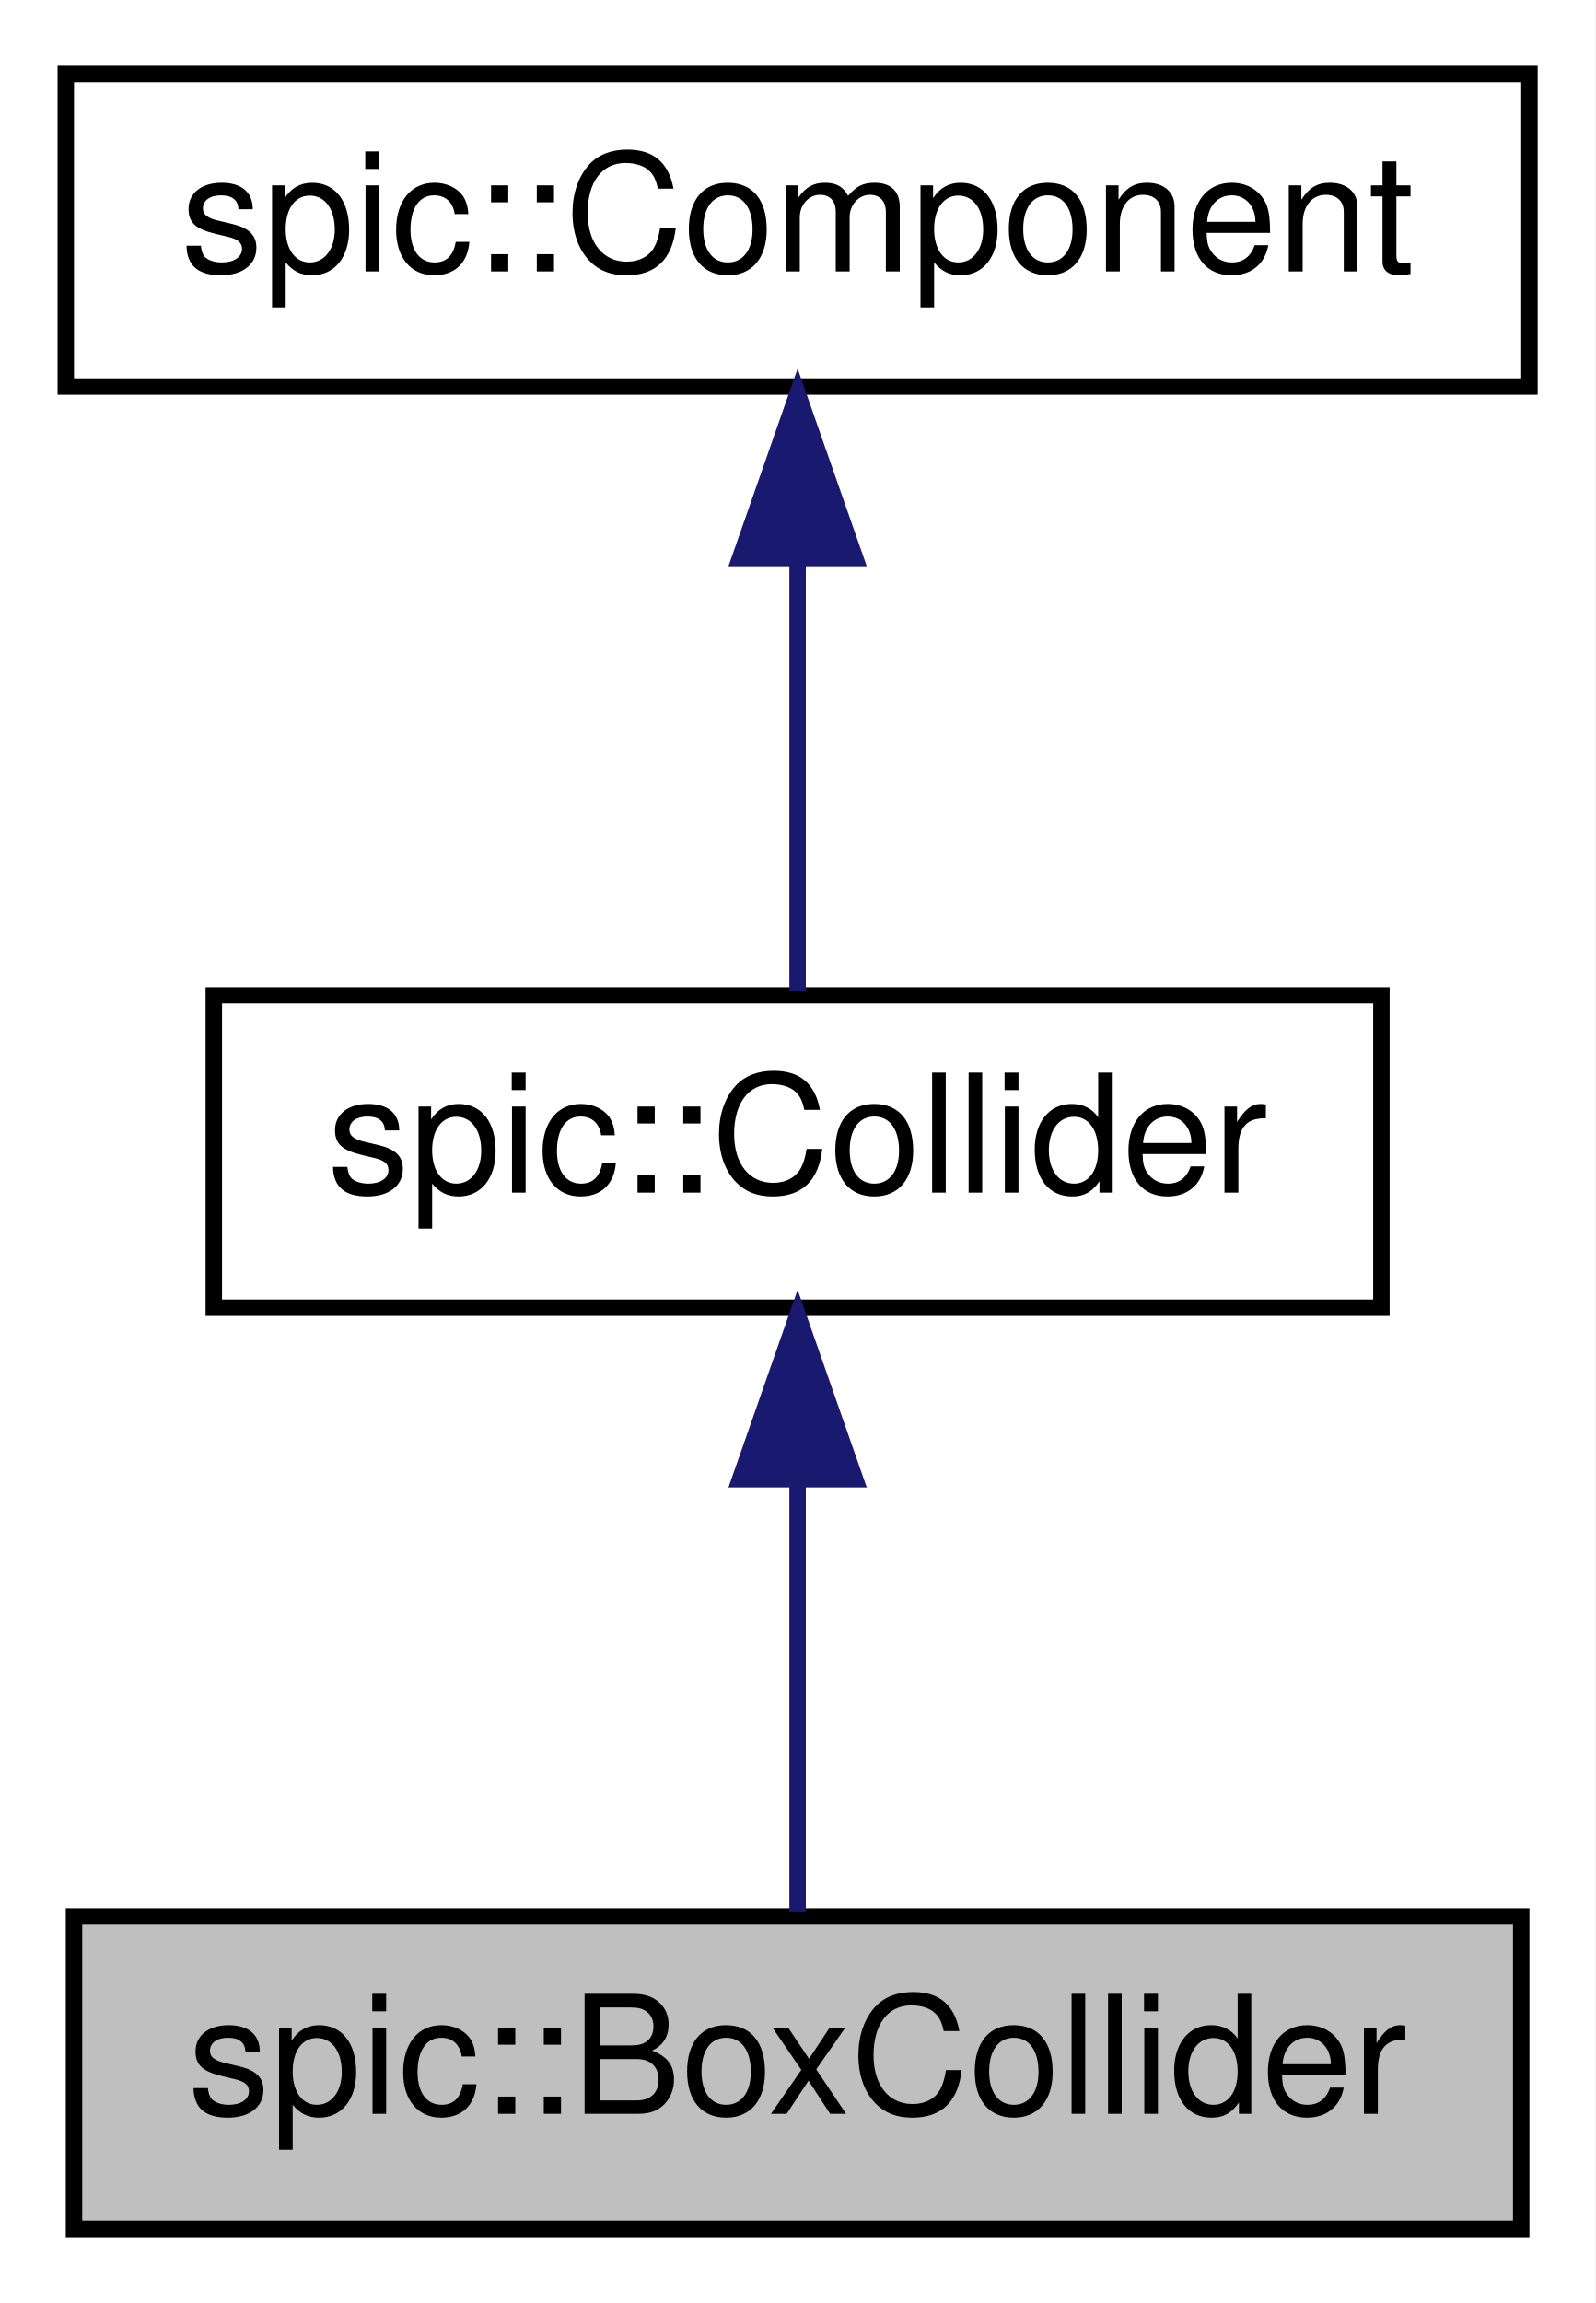
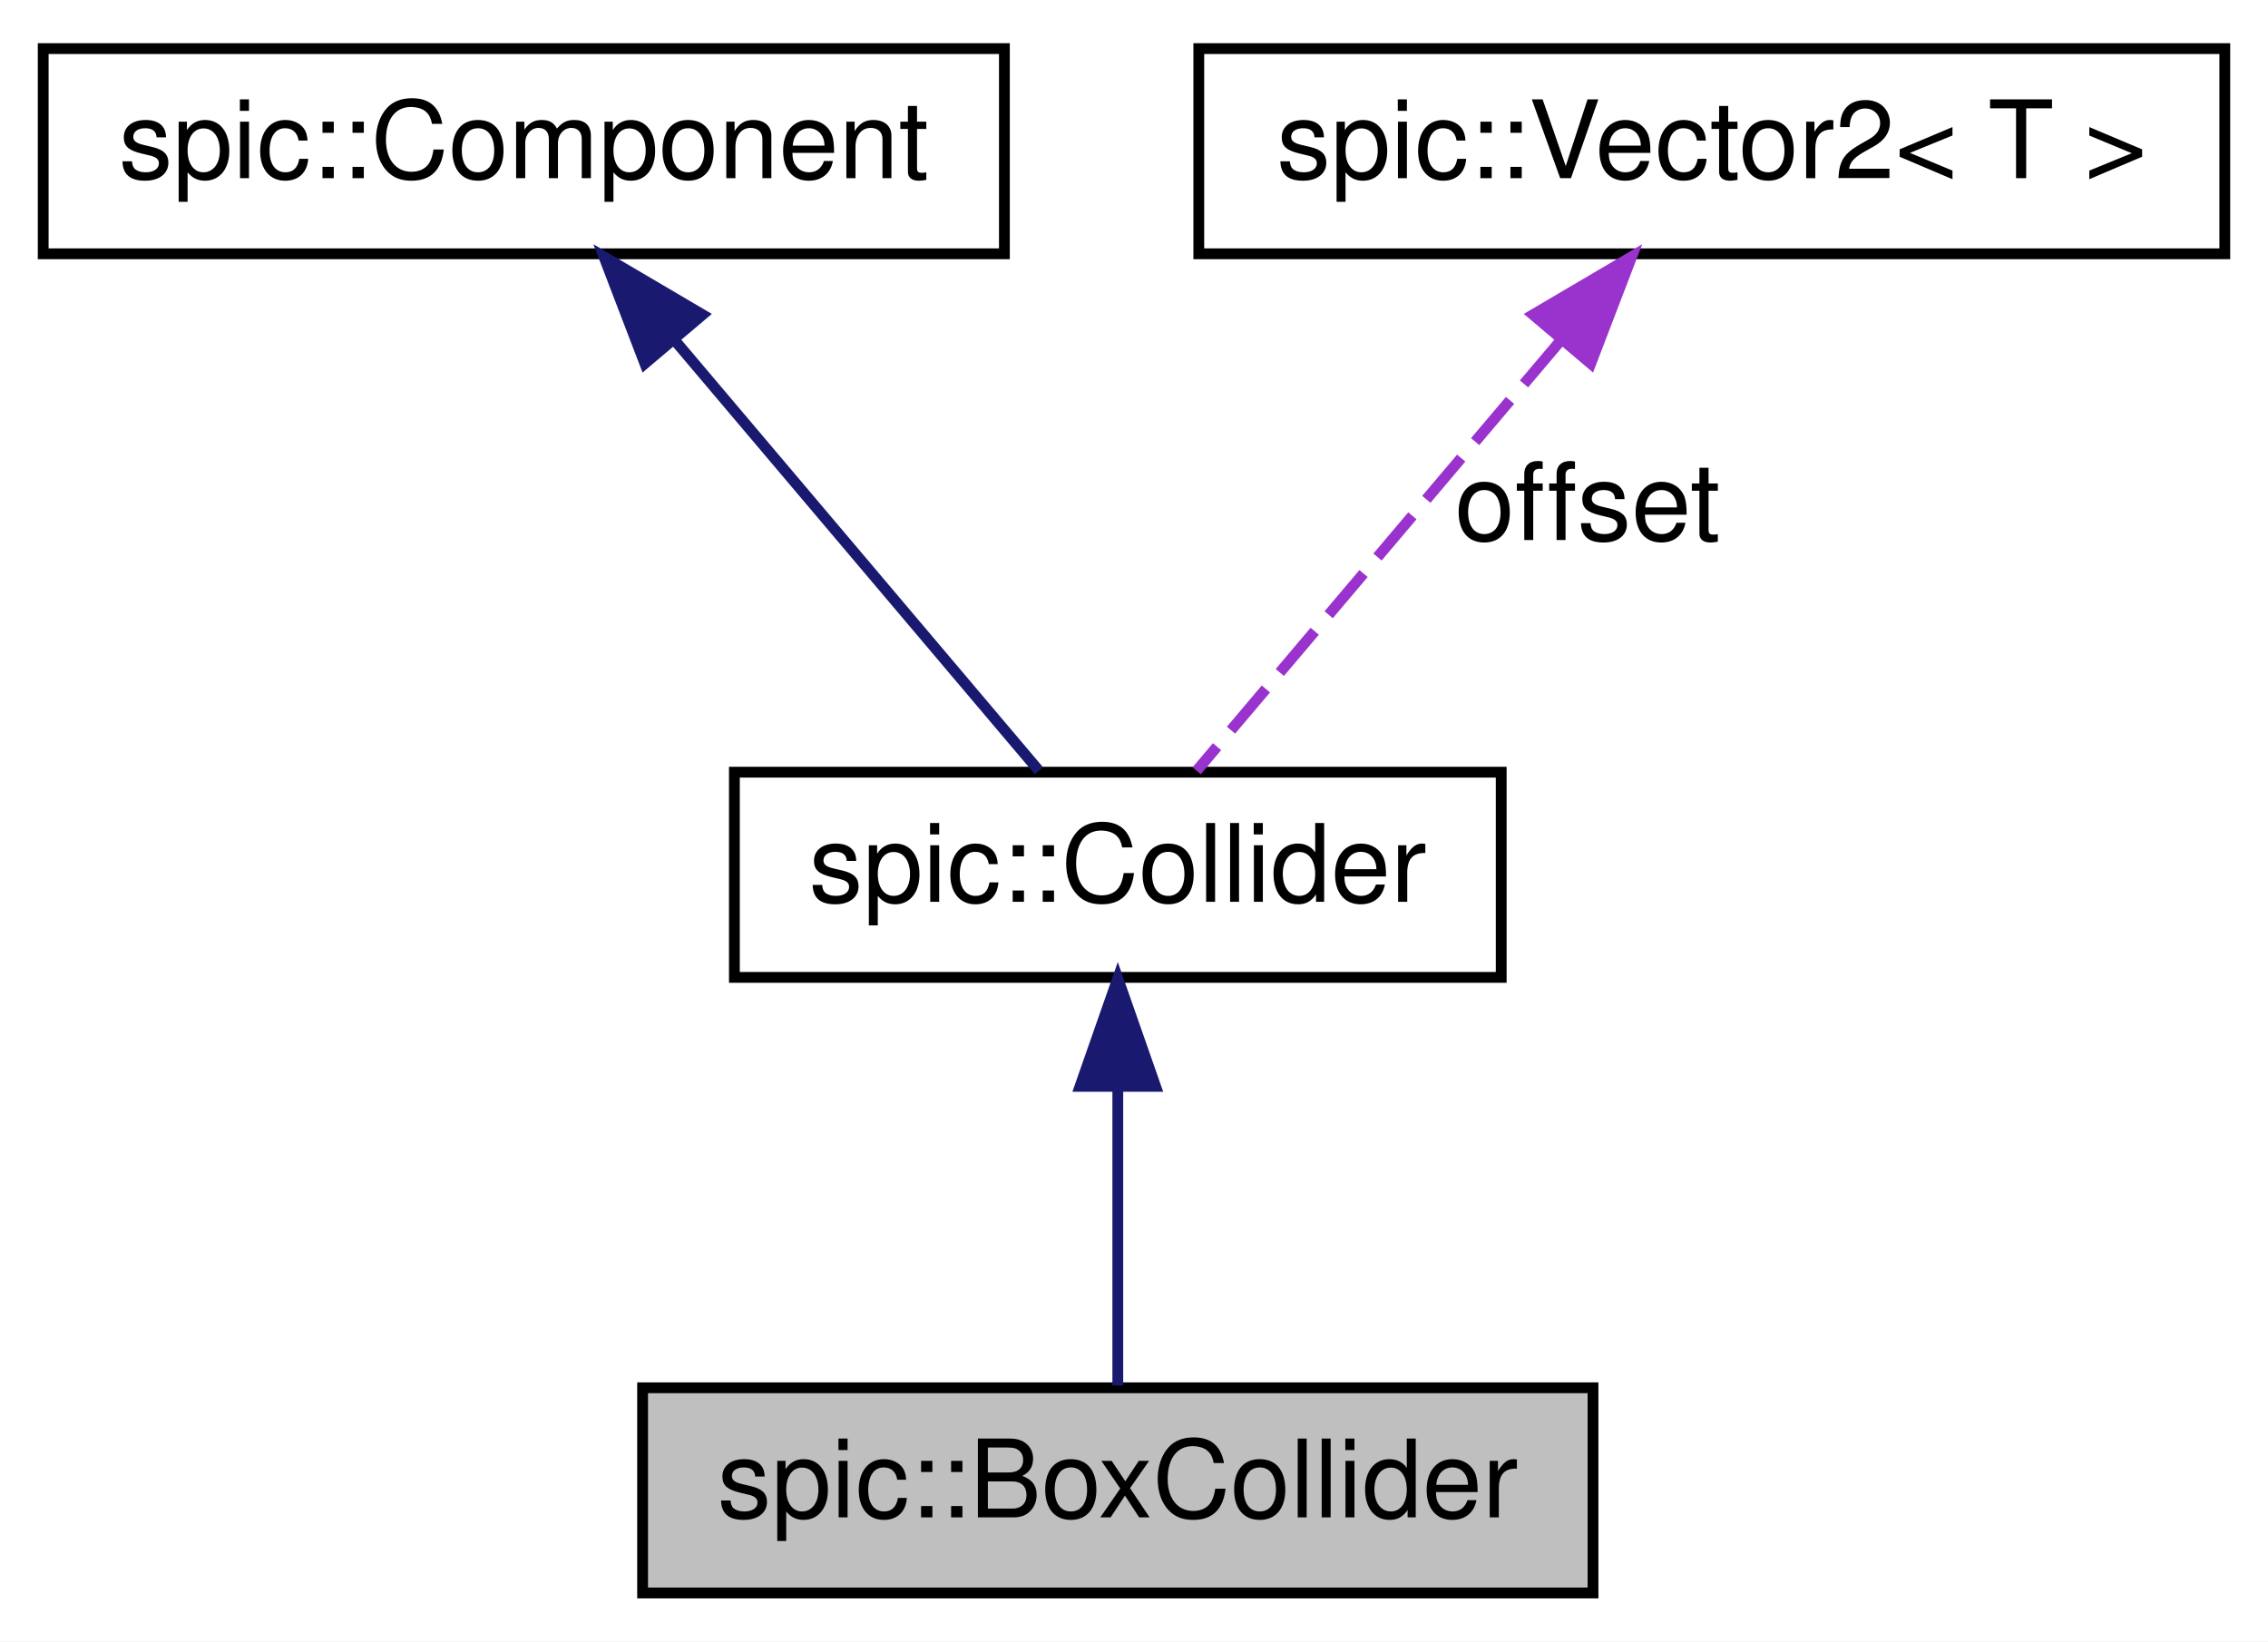
- <svg xmlns="http://www.w3.org/2000/svg" xmlns:xlink="http://www.w3.org/1999/xlink" width="97pt" height="140pt" viewBox="0.00 0.00 97.00 140.00">
-   <g id="graph0" class="graph" transform="scale(1 1) rotate(0) translate(4 136)">
-     <polygon fill="white" stroke="transparent" points="-4,4 -4,-136 93,-136 93,4 -4,4" />
+ <svg xmlns="http://www.w3.org/2000/svg" xmlns:xlink="http://www.w3.org/1999/xlink" width="210pt" height="152pt" viewBox="0.00 0.00 210.00 152.00">
+   <g id="graph0" class="graph" transform="scale(1 1) rotate(0) translate(4 148)">
+     <polygon fill="white" stroke="transparent" points="-4,4 -4,-148 206,-148 206,4 -4,4" />
    <g id="node1" class="node">
      <g id="a_node1">
        <a xlink:title="A collider which represents a rectangular collision area.">
-           <polygon fill="#bfbfbf" stroke="black" points="0.5,-0.5 0.5,-19.5 88.5,-19.5 88.5,-0.5 0.5,-0.5" />
-           <text text-anchor="middle" x="44.5" y="-7.5" font-family="Helvetica,sans-Serif" font-size="10.00">spic::BoxCollider</text>
+           <polygon fill="#bfbfbf" stroke="black" points="55.5,-0.5 55.5,-19.5 143.5,-19.5 143.5,-0.5 55.5,-0.5" />
+           <text text-anchor="middle" x="99.5" y="-7.5" font-family="Helvetica,sans-Serif" font-size="10.00">spic::BoxCollider</text>
        </a>
      </g>
    </g>
    <g id="node2" class="node">
      <g id="a_node2">
        <a xlink:href="classspic_1_1Collider.html" target="_top" xlink:title="The base class for all colliders.">
-           <polygon fill="white" stroke="black" points="9,-56.5 9,-75.5 80,-75.5 80,-56.5 9,-56.5" />
-           <text text-anchor="middle" x="44.5" y="-63.5" font-family="Helvetica,sans-Serif" font-size="10.00">spic::Collider</text>
+           <polygon fill="white" stroke="black" points="64,-57.5 64,-76.5 135,-76.5 135,-57.5 64,-57.5" />
+           <text text-anchor="middle" x="99.5" y="-64.5" font-family="Helvetica,sans-Serif" font-size="10.00">spic::Collider</text>
        </a>
      </g>
    </g>
    <g id="edge1" class="edge">
-       <path fill="none" stroke="midnightblue" d="M44.5,-45.8C44.5,-36.91 44.5,-26.78 44.5,-19.75" />
-       <polygon fill="midnightblue" stroke="midnightblue" points="41,-46.08 44.5,-56.08 48,-46.08 41,-46.08" />
+       <path fill="none" stroke="midnightblue" d="M99.5,-47.12C99.5,-37.82 99.5,-27.06 99.5,-19.71" />
+       <polygon fill="midnightblue" stroke="midnightblue" points="96,-47.41 99.5,-57.41 103,-47.41 96,-47.41" />
    </g>
    <g id="node3" class="node">
      <g id="a_node3">
        <a xlink:href="classspic_1_1Component.html" target="_top" xlink:title="Base class for all components.">
-           <polygon fill="white" stroke="black" points="0,-112.5 0,-131.5 89,-131.5 89,-112.5 0,-112.5" />
-           <text text-anchor="middle" x="44.5" y="-119.5" font-family="Helvetica,sans-Serif" font-size="10.00">spic::Component</text>
+           <polygon fill="white" stroke="black" points="0,-124.5 0,-143.5 89,-143.5 89,-124.5 0,-124.5" />
+           <text text-anchor="middle" x="44.5" y="-131.5" font-family="Helvetica,sans-Serif" font-size="10.00">spic::Component</text>
        </a>
      </g>
    </g>
    <g id="edge2" class="edge">
-       <path fill="none" stroke="midnightblue" d="M44.5,-101.8C44.5,-92.91 44.5,-82.78 44.5,-75.75" />
-       <polygon fill="midnightblue" stroke="midnightblue" points="41,-102.08 44.5,-112.08 48,-102.08 41,-102.08" />
+       <path fill="none" stroke="midnightblue" d="M58.66,-116.27C69.38,-103.6 83.68,-86.7 92.2,-76.63" />
+       <polygon fill="midnightblue" stroke="midnightblue" points="55.71,-114.34 51.92,-124.23 61.05,-118.86 55.71,-114.34" />
+     </g>
+     <g id="node4" class="node">
+       <g id="a_node4">
+         <a xlink:href="structspic_1_1Vector2.html" target="_top" xlink:title="Struct representing both a 2D point and a 2D vector.">
+           <polygon fill="white" stroke="black" points="107,-124.5 107,-143.5 202,-143.5 202,-124.5 107,-124.5" />
+           <text text-anchor="middle" x="154.5" y="-131.5" font-family="Helvetica,sans-Serif" font-size="10.00">spic::Vector2&lt; T &gt;</text>
+         </a>
+       </g>
+     </g>
+     <g id="edge3" class="edge">
+       <path fill="none" stroke="#9a32cd" stroke-dasharray="5,2" d="M140.34,-116.27C129.62,-103.6 115.32,-86.7 106.8,-76.63" />
+       <polygon fill="#9a32cd" stroke="#9a32cd" points="137.95,-118.86 147.08,-124.23 143.29,-114.34 137.95,-118.86" />
+       <text text-anchor="middle" x="143" y="-98" font-family="Helvetica,sans-Serif" font-size="10.00"> offset</text>
    </g>
  </g>
</svg>
